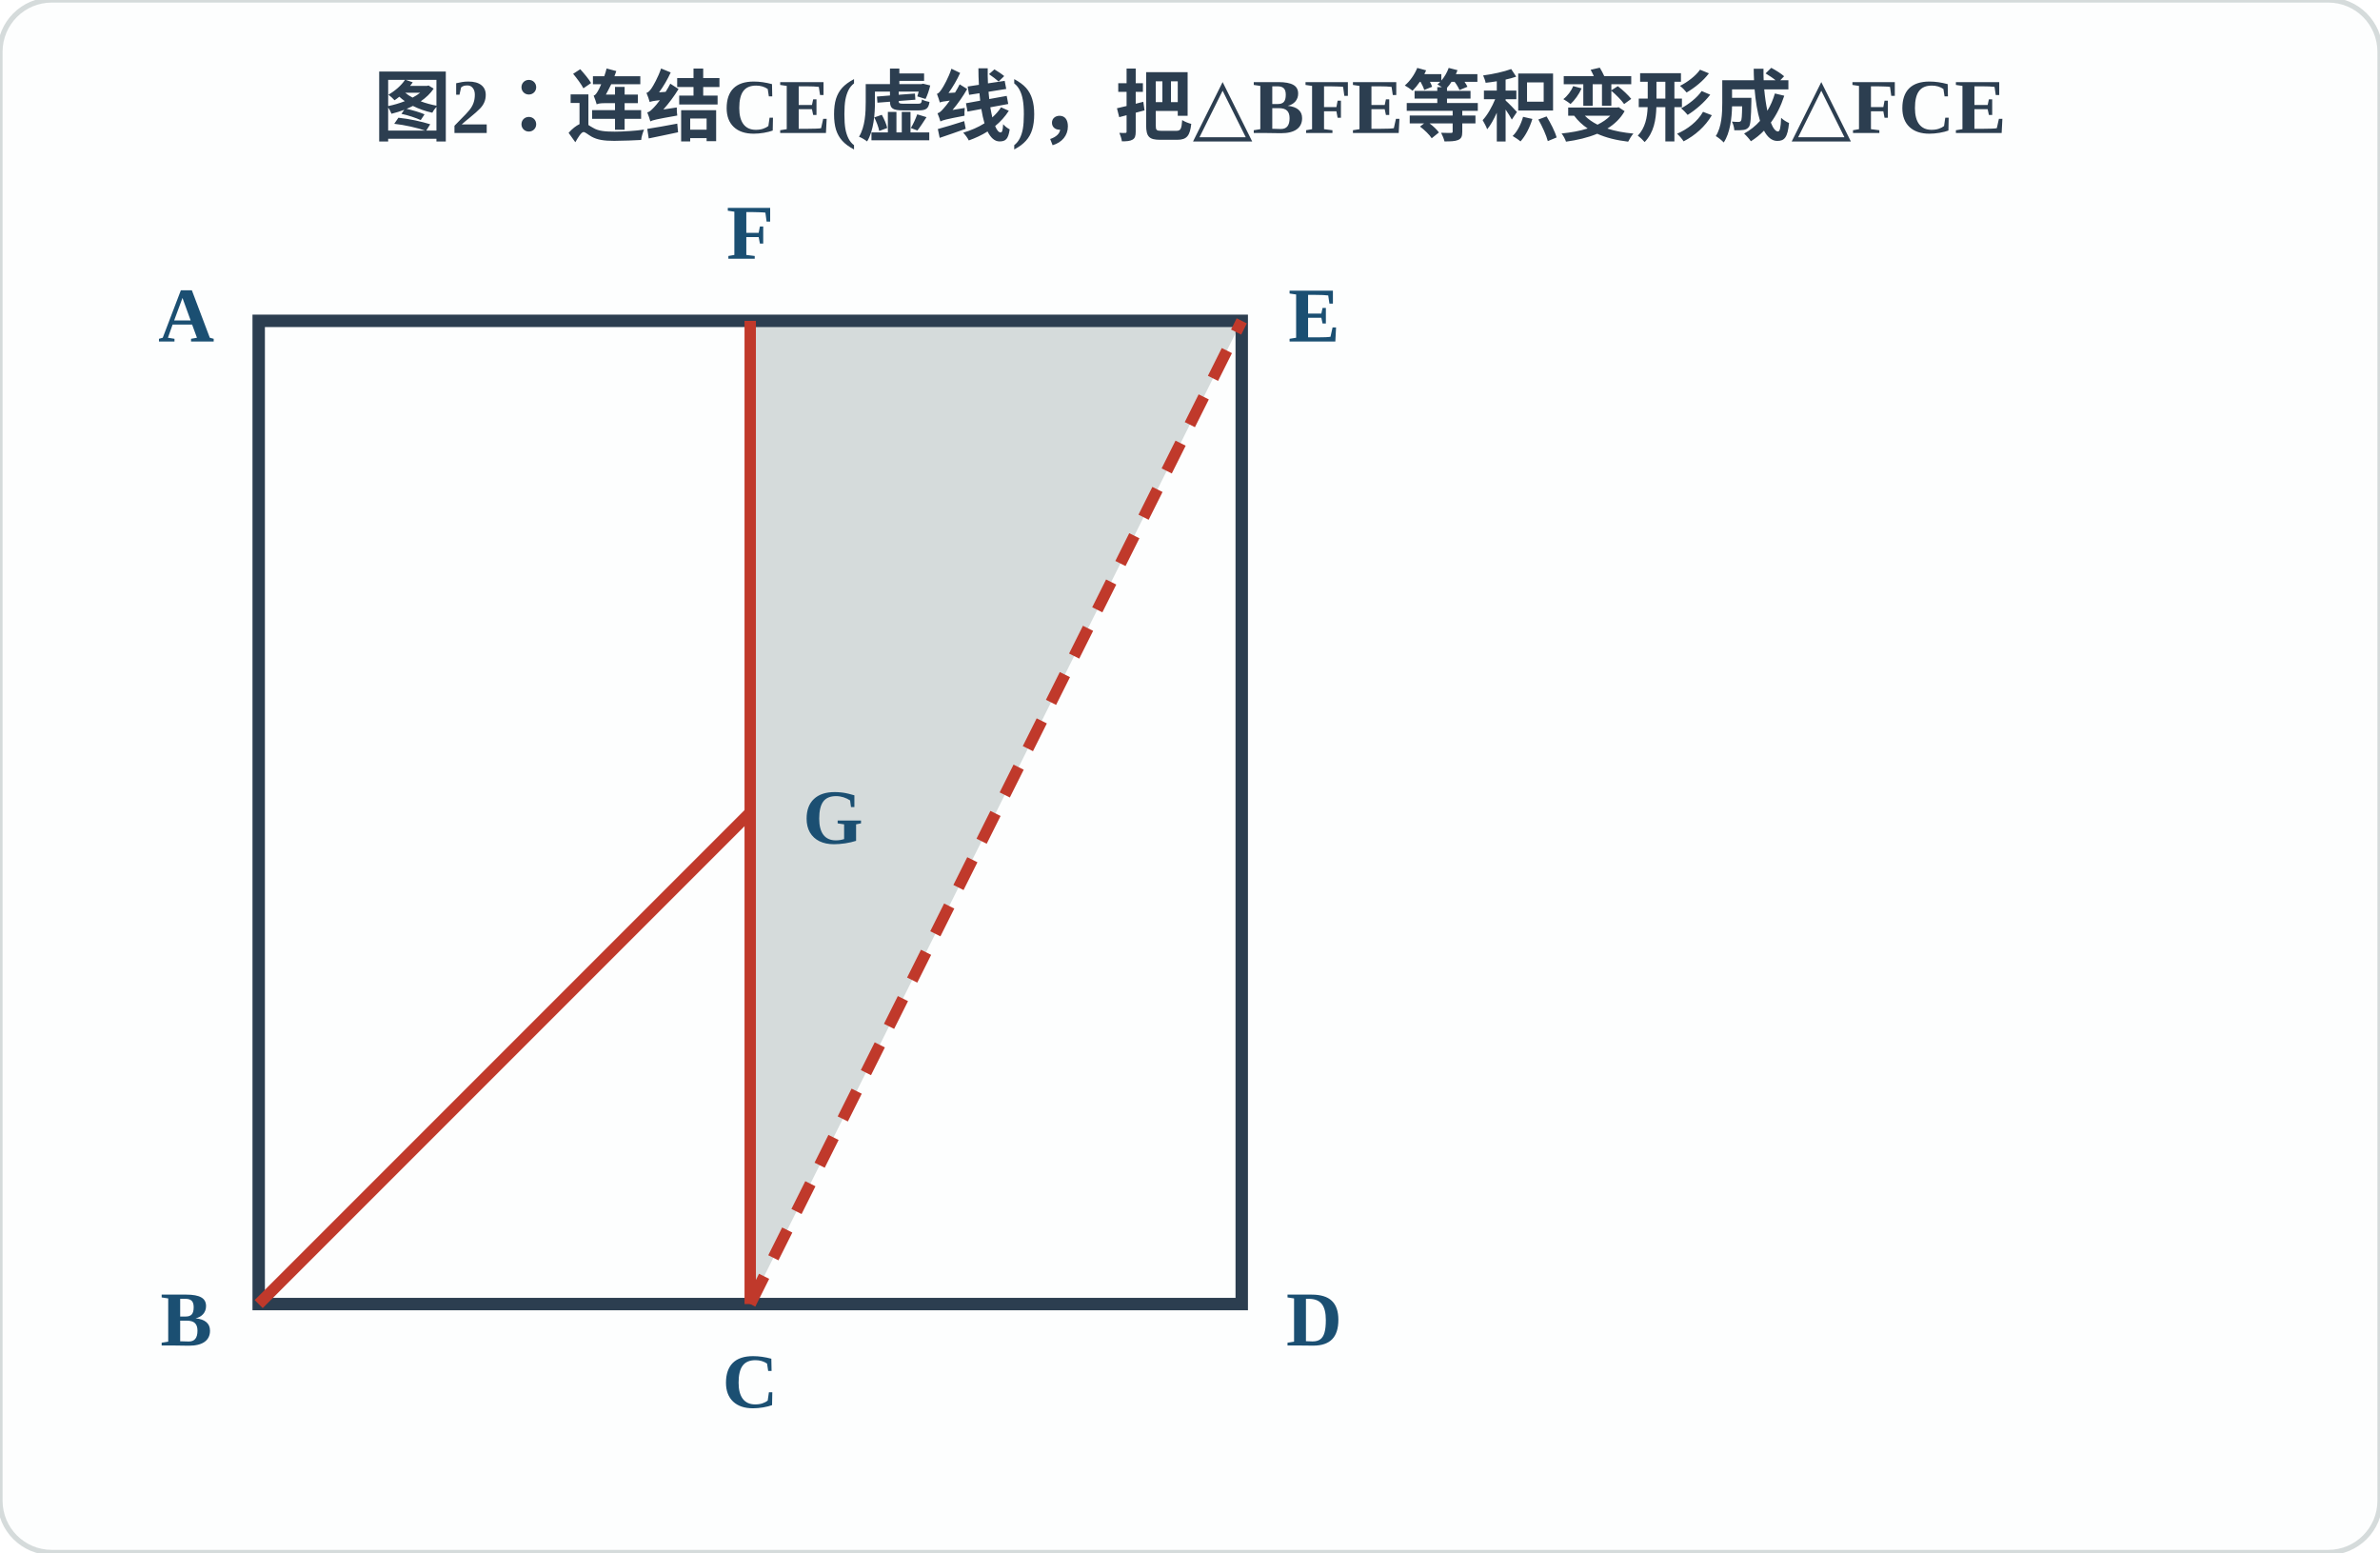
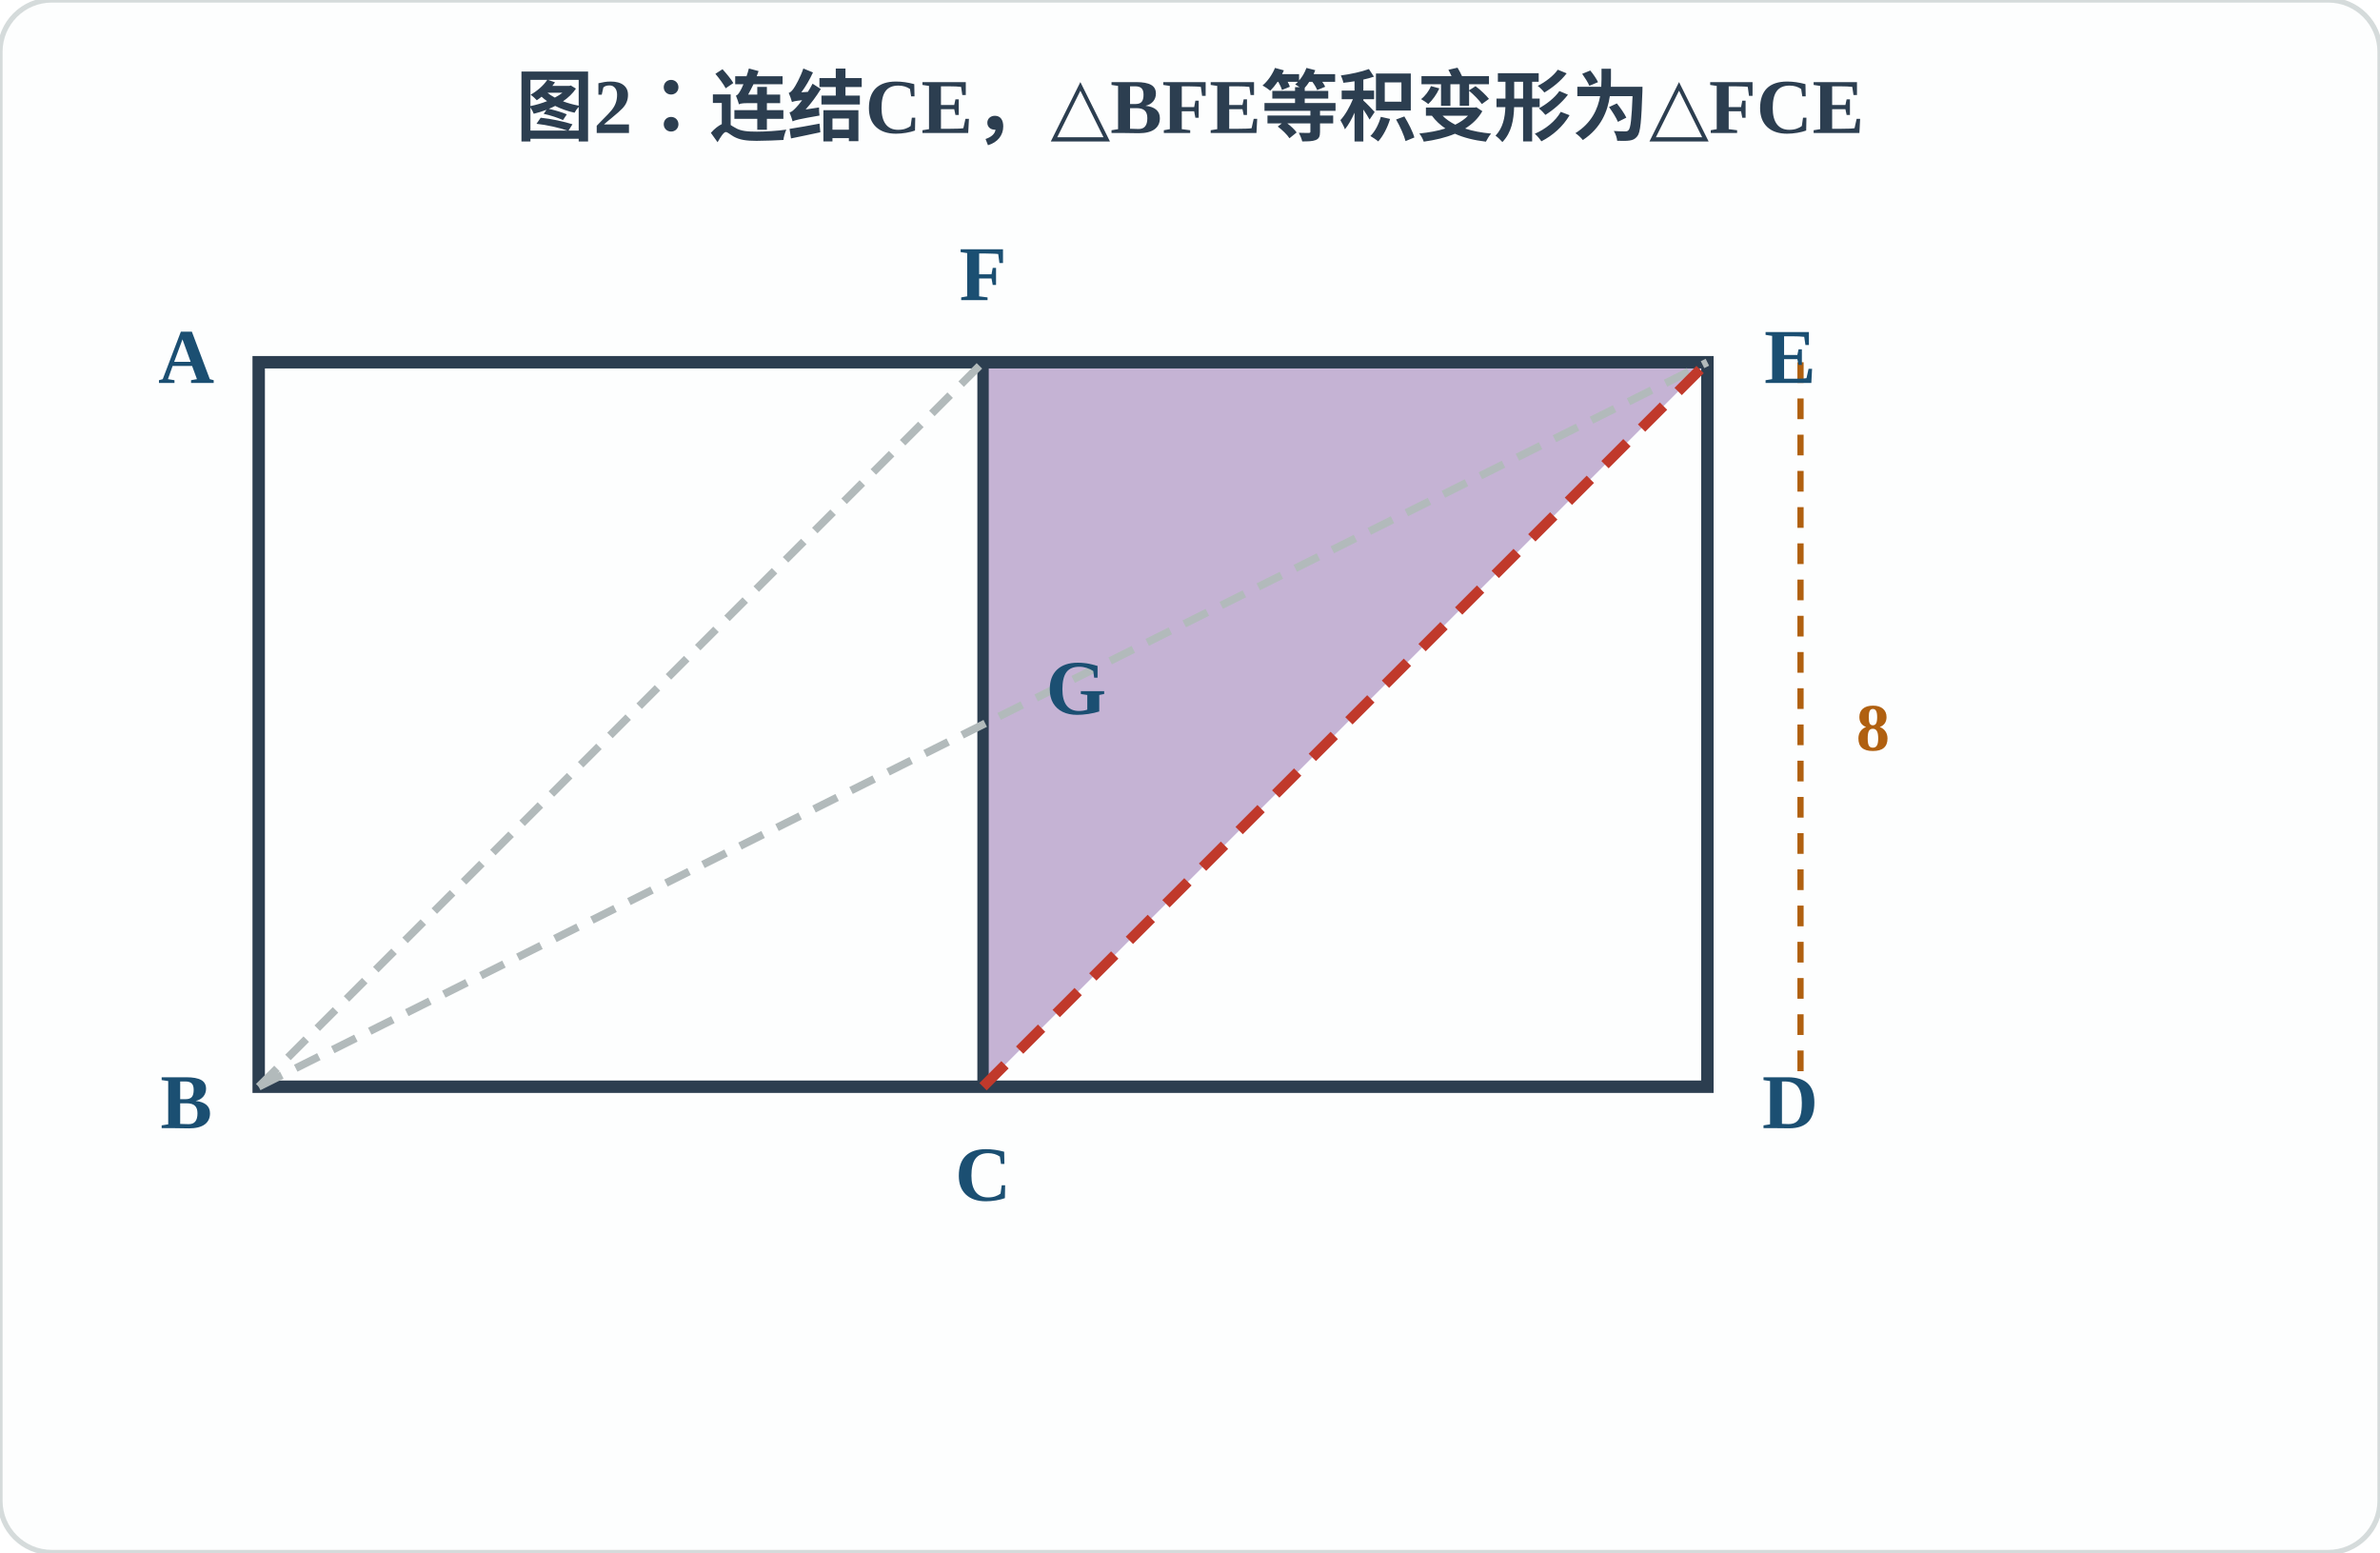
<svg xmlns="http://www.w3.org/2000/svg" width="460" height="300" viewBox="0 0 460 300">
  <rect x="0" y="0" width="460" height="300" fill="#fdfefe" stroke="#d5dbdb" rx="10" />
-   <text x="230" y="26" text-anchor="middle" font-size="15" font-weight="bold" fill="#2c3e50">图2：连结CE(虚线)，把△BFE等积变形成△FCE</text>
-   <polygon points="145,62 240,62 145,252" fill="#d5dbdb" stroke="none" stroke-width="2.4" />
-   <polygon points="50,62 240,62 240,252 50,252" fill="none" stroke="#2c3e50" stroke-width="2.4" />
-   <line x1="145" y1="62" x2="145" y2="252" stroke="#c0392b" stroke-width="2.2" />
-   <line x1="50" y1="252" x2="145" y2="157" stroke="#c0392b" stroke-width="2.2" />
-   <line x1="145" y1="252" x2="240" y2="62" stroke="#c0392b" stroke-width="2.2" stroke-dasharray="6,4" />
-   <text x="36" y="66" text-anchor="middle" font-size="15" font-weight="bold" fill="#1b4f72">A</text>
-   <text x="145" y="50" text-anchor="middle" font-size="15" font-weight="bold" fill="#1b4f72">F</text>
-   <text x="254" y="66" text-anchor="middle" font-size="15" font-weight="bold" fill="#1b4f72">E</text>
-   <text x="36" y="260" text-anchor="middle" font-size="15" font-weight="bold" fill="#1b4f72">B</text>
-   <text x="145" y="272" text-anchor="middle" font-size="15" font-weight="bold" fill="#1b4f72">C</text>
-   <text x="254" y="260" text-anchor="middle" font-size="15" font-weight="bold" fill="#1b4f72">D</text>
-   <text x="161" y="163" text-anchor="middle" font-size="15" font-weight="bold" fill="#1b4f72">G</text>
+   <text x="230" y="26" text-anchor="middle" font-size="15" font-weight="bold" fill="#2c3e50">图2：连结CE，△BFE等积变形为△FCE</text>
+   <polygon points="190,70 190,210 330,70" fill="#c5b3d4" stroke="none" />
+   <polygon points="50,70 50,210 330,210 330,70" fill="none" stroke="#2c3e50" stroke-width="2.4" />
+   <line x1="190" y1="70" x2="190" y2="210" stroke="#2c3e50" stroke-width="2.2" />
+   <line x1="50" y1="210" x2="330" y2="70" stroke="#b2babb" stroke-width="1.5" stroke-dasharray="5,3" />
+   <line x1="50" y1="210" x2="190" y2="70" stroke="#b2babb" stroke-width="1.5" stroke-dasharray="5,3" />
+   <line x1="190" y1="210" x2="330" y2="70" stroke="#c0392b" stroke-width="2.0" stroke-dasharray="6,4" />
+   <line x1="348" y1="70" x2="348" y2="210" stroke="#b06010" stroke-width="1.2" stroke-dasharray="4,3" />
+   <text x="362" y="145" text-anchor="middle" font-size="13" font-weight="bold" fill="#b06010">8</text>
+   <text x="36" y="74" text-anchor="middle" font-size="15" font-weight="bold" fill="#1b4f72">A</text>
+   <text x="190" y="58" text-anchor="middle" font-size="15" font-weight="bold" fill="#1b4f72">F</text>
+   <text x="346" y="74" text-anchor="middle" font-size="15" font-weight="bold" fill="#1b4f72">E</text>
+   <text x="36" y="218" text-anchor="middle" font-size="15" font-weight="bold" fill="#1b4f72">B</text>
+   <text x="190" y="232" text-anchor="middle" font-size="15" font-weight="bold" fill="#1b4f72">C</text>
+   <text x="346" y="218" text-anchor="middle" font-size="15" font-weight="bold" fill="#1b4f72">D</text>
+   <text x="208" y="138" text-anchor="middle" font-size="15" font-weight="bold" fill="#1b4f72">G</text>
</svg>
